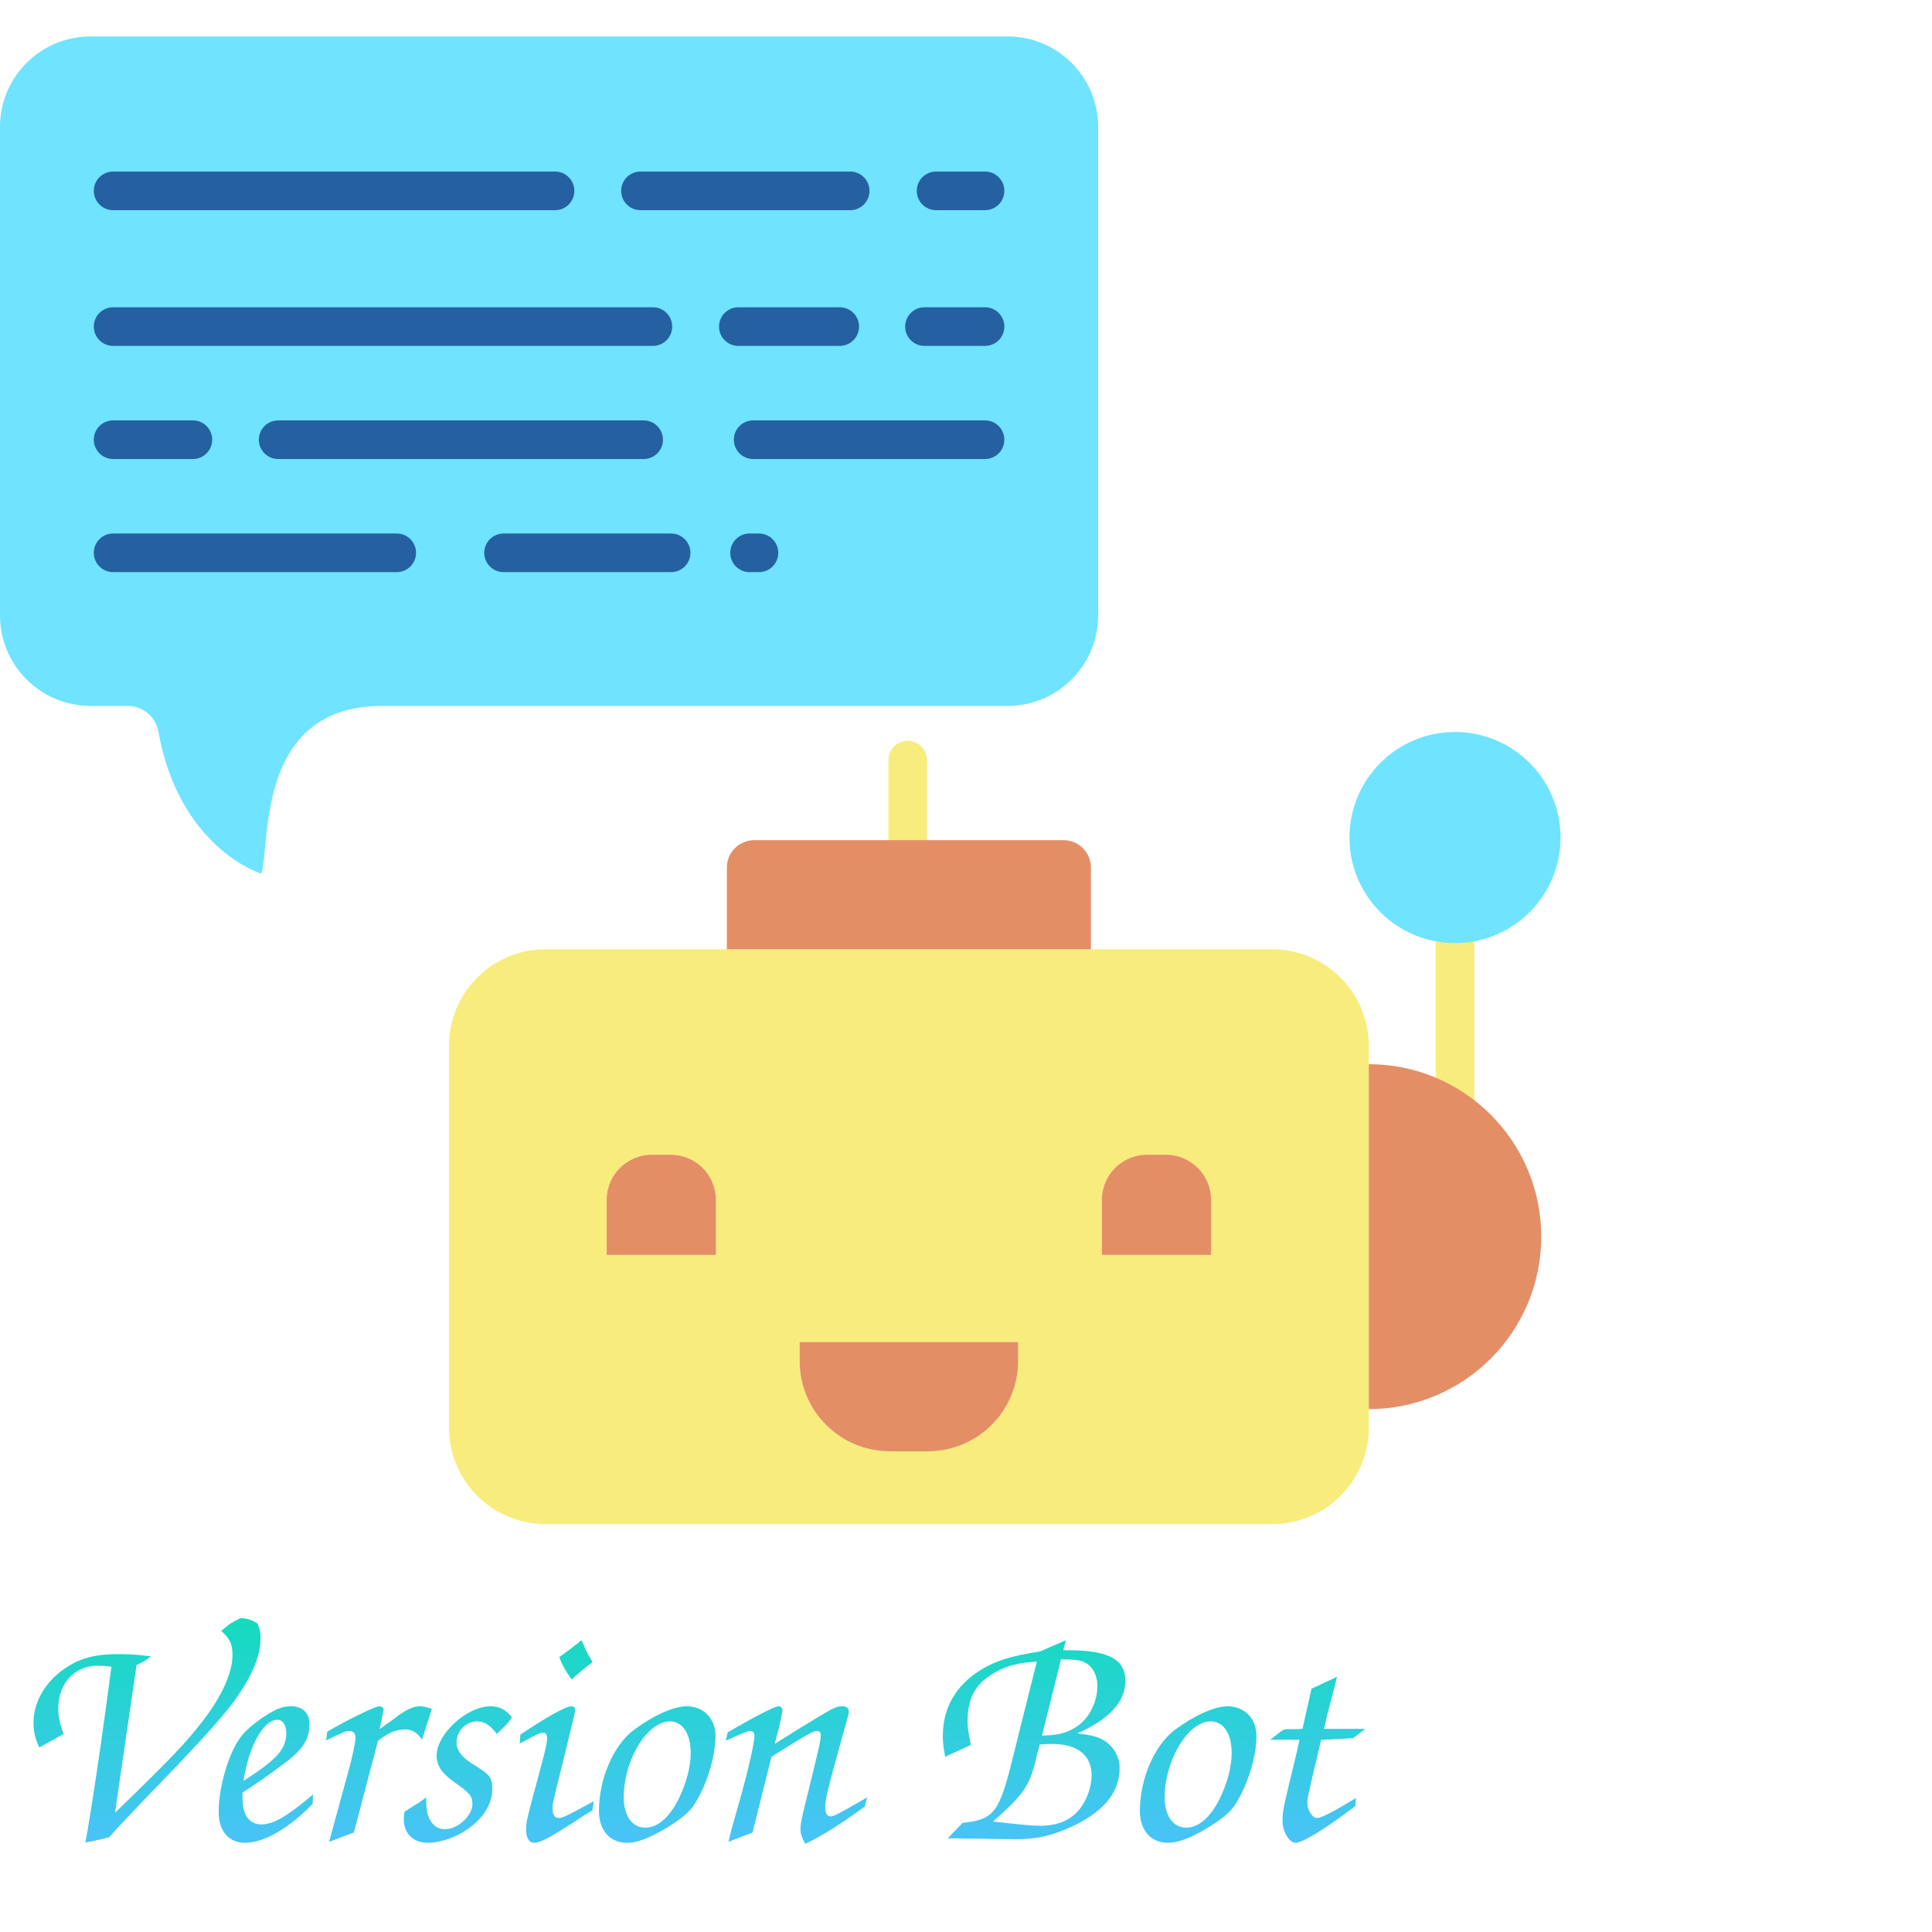
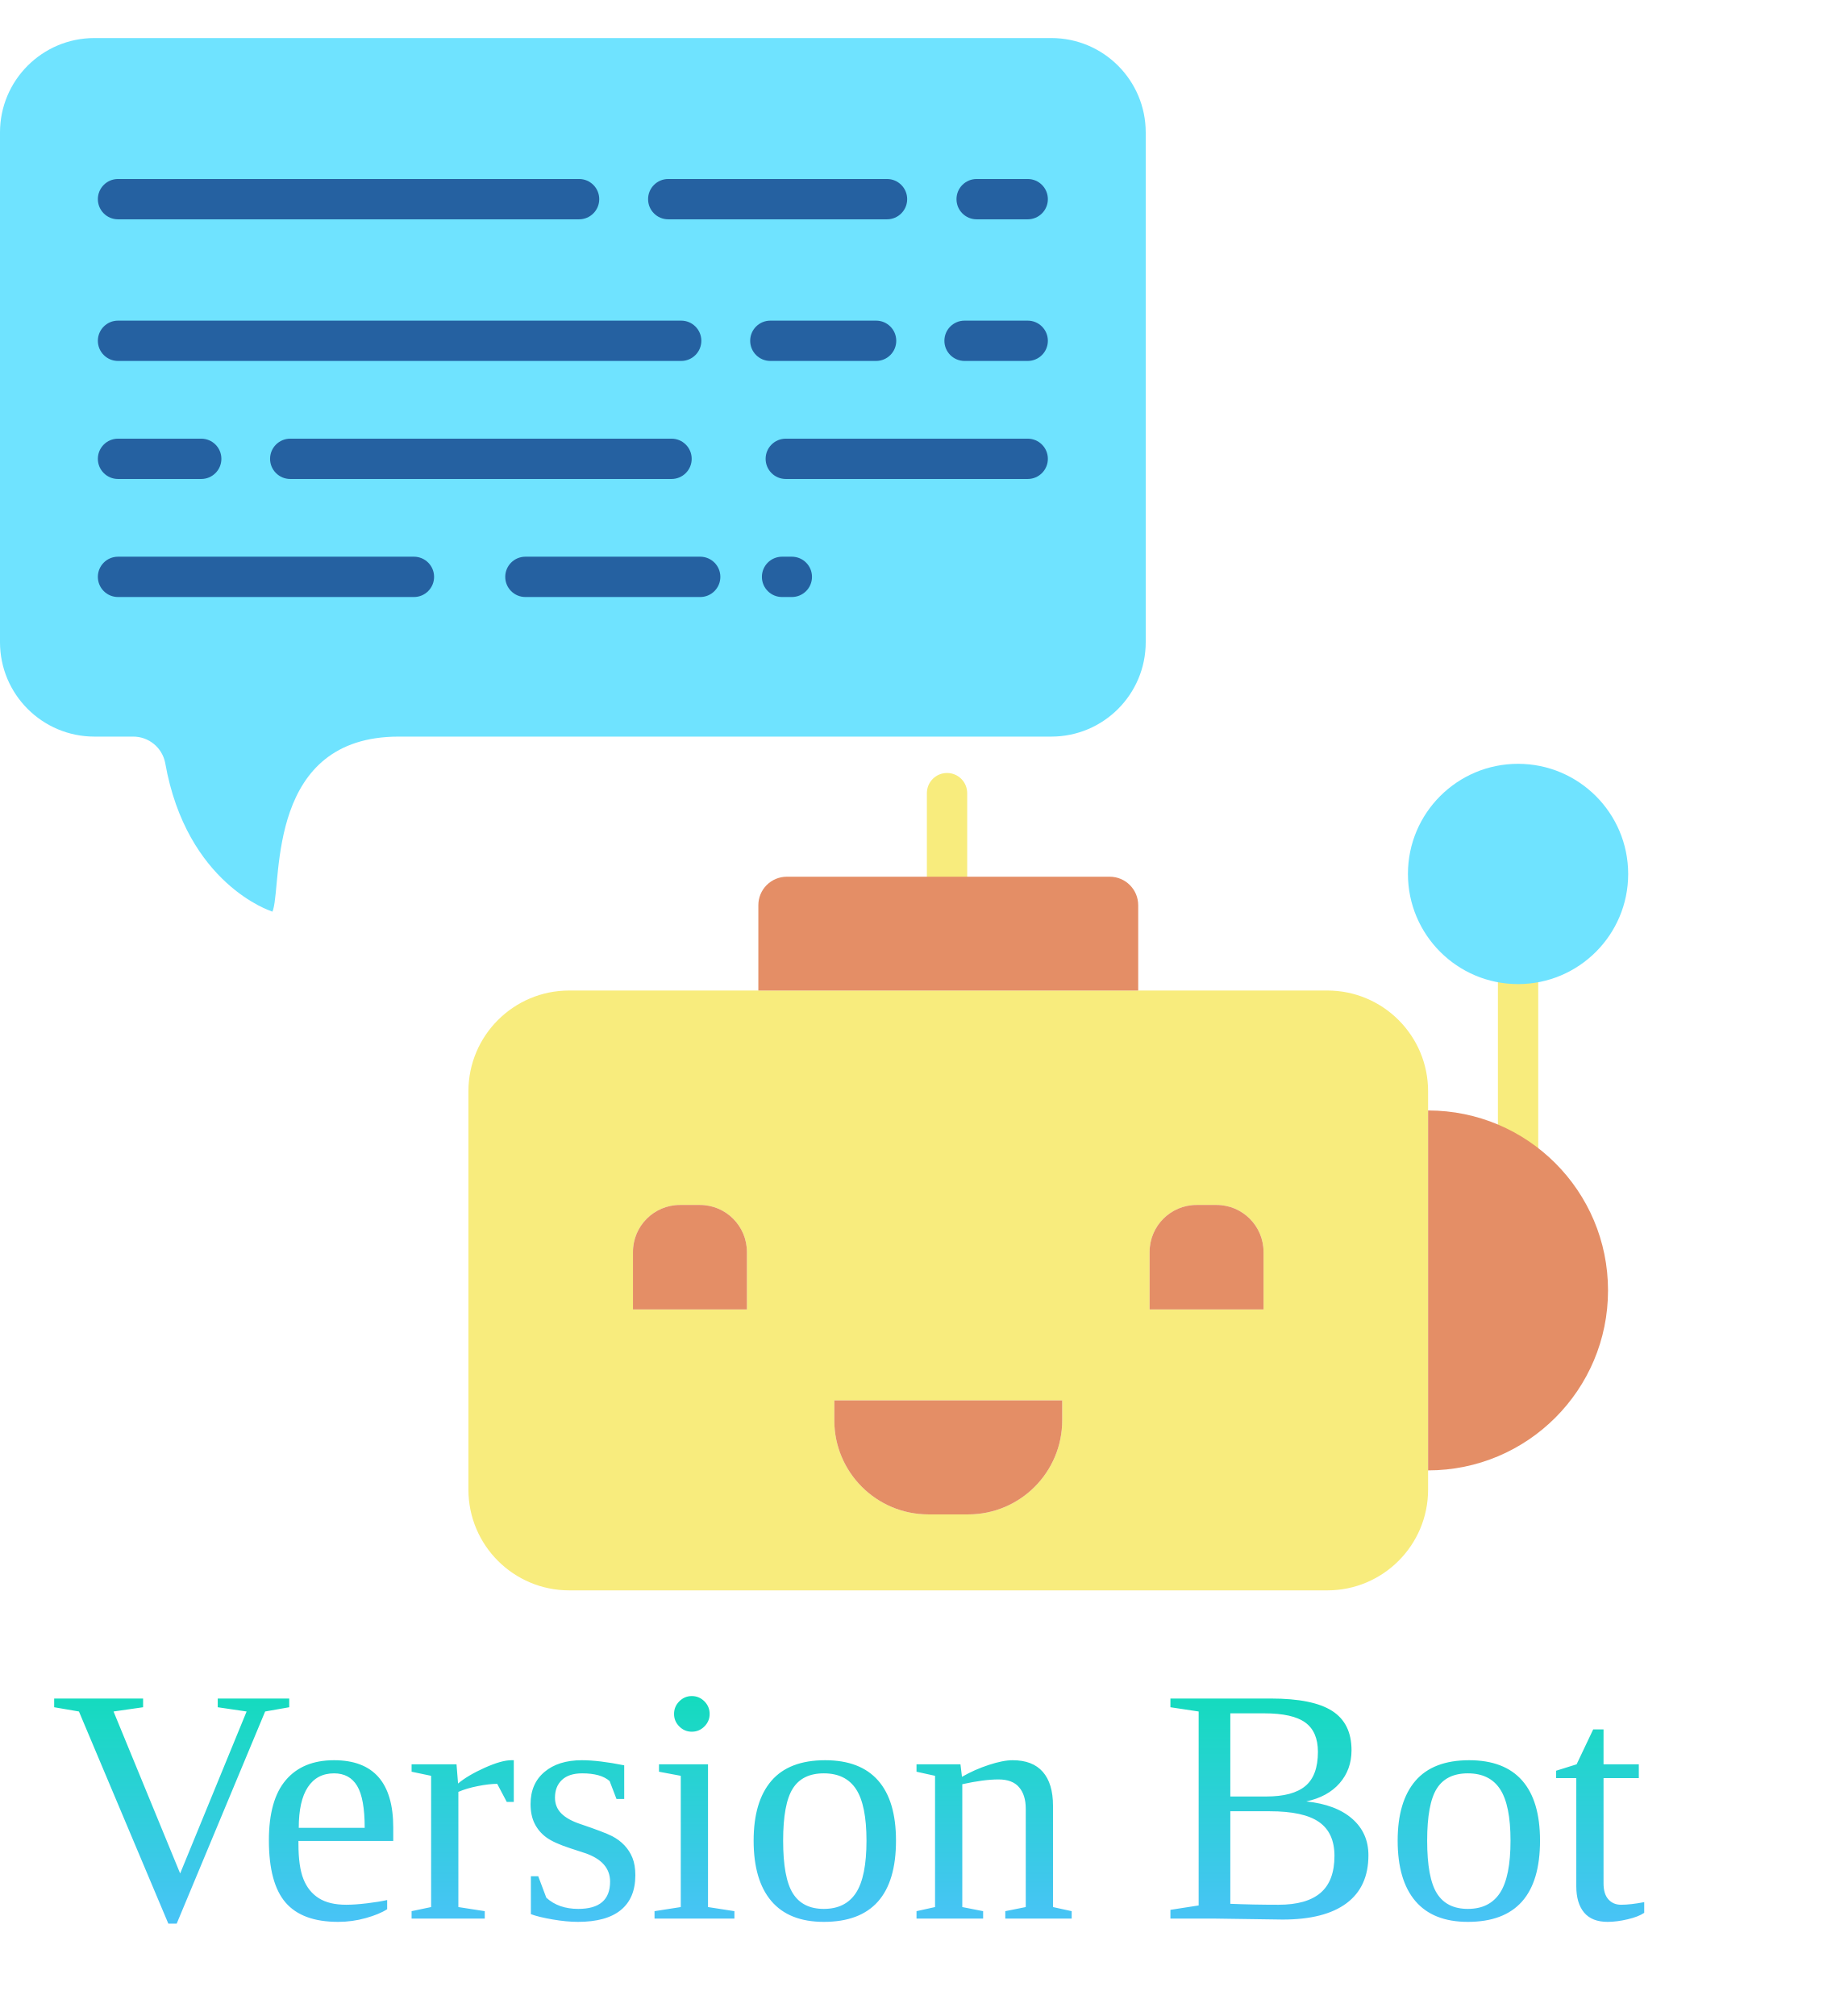
- <svg xmlns="http://www.w3.org/2000/svg" height="600pt" viewBox="0 -11 600 600" width="600pt">
+ <svg xmlns="http://www.w3.org/2000/svg" height="600pt" viewBox="0 -11 550 600" width="550pt">
  <defs>
    <linearGradient id="grad1" x1="0%" y1="100%" x2="0%" y2="0%">
      <stop offset="0%" style="stop-color:rgb(73,195,247);stop-opacity:1" />
      <stop offset="100%" style="stop-color:rgb(20,219,190);stop-opacity:1" />
    </linearGradient>
-     <style>
-             @font-face {
-              font-family: 'Audiowide';
-              src: url('./Audiowide-Regular.ttf') format('truetype');
-             }
-             .title { font-family: 'Audiowide', cursive ;font-size: 100px; }
-         </style>
+     <style>.title { font-size: 100px; }</style>
  </defs>
  <path d="m338.801 283.797h56.289c16.57 0 30 13.43 30 30v118.527c0 16.57-13.43 30-30 30h-225.66c-16.566 0-30-13.43-30-30v-118.527c0-16.57 13.434-30 30-30zm37.309 94.918v-17.102c0-7.73-6.266-14-14-14h-5.918c-7.734 0-14 6.27-14 14v17.102zm-59.93 33v-5.93h-67.84v5.93c.004 15.465 12.539 27.996 28 28h11.84c15.465 0 28-12.535 28-28zm-93.852-33v-17.102c0-7.73-6.266-14-14-14h-5.918c-7.73 0-14 6.27-14 14v17.102zm0 0" fill="#f8ec7d" />
  <path d="m376.109 361.613v17.102h-33.918v-17.102c0-7.73 6.266-14 14-14h5.918c7.734 0 14 6.27 14 14zm0 0" fill="#e48e66" />
  <path d="m341.039 28.426v151.688c.004 15.523-12.578 28.105-28.098 28.113h-194.262c-19.5 0-28.199 10.57-32.34 22.277-4.141 11.711-3.73 24.582-5.012 29.16-.168.609-.359.832-.539.531 0 0-25.238-7.98-31.617-44.141-.902-4.59-4.953-7.883-9.633-7.828h-11.438c-15.523-.008-28.102-12.59-28.102-28.113v-151.688c0-15.52 12.582-28.102 28.102-28.102h284.84c15.52 0 28.098 12.582 28.098 28.102zm0 0" fill="#6fe3ff" />
  <path d="m316.18 405.785v5.93c0 15.465-12.535 28-28 28h-11.84c-15.461-.004-27.996-12.535-28-28v-5.93zm0 0" fill="#e48e66" />
  <path d="m222.328 361.613v17.102h-33.918v-17.102c0-7.73 6.27-14 14-14h5.918c7.734 0 14 6.27 14 14zm0 0" fill="#e48e66" />
  <g fill="#2561a1">
    <path d="m305.91 131.555h-72.012c-3.312 0-6-2.688-6-6s2.688-6 6-6h72.012c3.312 0 6 2.688 6 6s-2.688 6-6 6zm0 0" />
    <path d="m199.891 131.555h-113.5c-3.312 0-6-2.688-6-6s2.688-6 6-6h113.5c3.312 0 6 2.688 6 6s-2.688 6-6 6zm0 0" />
    <path d="m59.898 131.555h-24.77c-3.312 0-6-2.688-6-6s2.688-6 6-6h24.77c3.316 0 6 2.688 6 6s-2.684 6-6 6zm0 0" />
    <path d="m305.91 96.426h-18.801c-3.312 0-6-2.688-6-6 0-3.316 2.688-6 6-6h18.801c3.312 0 6 2.684 6 6 0 3.312-2.688 6-6 6zm0 0" />
    <path d="m260.781 96.426h-31.48c-3.316 0-6-2.688-6-6 0-3.316 2.684-6 6-6h31.48c3.312 0 6 2.684 6 6 0 3.312-2.688 6-6 6zm0 0" />
    <path d="m202.762 96.426h-167.633c-3.312 0-6-2.688-6-6 0-3.316 2.688-6 6-6h167.633c3.312 0 6 2.684 6 6 0 3.312-2.688 6-6 6zm0 0" />
    <path d="m305.91 54.273h-15.199c-3.316 0-6-2.684-6-6 0-3.312 2.684-6 6-6h15.199c3.312 0 6 2.688 6 6 0 3.316-2.688 6-6 6zm0 0" />
    <path d="m264.031 54.273h-65.121c-3.312 0-6-2.684-6-6 0-3.312 2.688-6 6-6h65.121c3.312 0 6 2.688 6 6 0 3.316-2.688 6-6 6zm0 0" />
    <path d="m172.371 54.273h-137.242c-3.312 0-6-2.684-6-6 0-3.312 2.688-6 6-6h137.242c3.312 0 6 2.688 6 6 0 3.316-2.688 6-6 6zm0 0" />
    <path d="m235.699 166.684h-2.91c-3.312 0-6-2.684-6-6 0-3.312 2.688-6 6-6h2.91c3.316 0 6 2.688 6 6 0 3.316-2.684 6-6 6zm0 0" />
    <path d="m208.422 166.684h-52.031c-3.312 0-6-2.684-6-6 0-3.312 2.688-6 6-6h52.031c3.312 0 6 2.688 6 6 0 3.316-2.688 6-6 6zm0 0" />
    <path d="m123.211 166.684h-88.082c-3.312 0-6-2.684-6-6 0-3.312 2.688-6 6-6h88.082c3.312 0 6 2.688 6 6 0 3.316-2.688 6-6 6zm0 0" />
  </g>
  <path d="m445.871 280.094h12v52.543h-12zm0 0" fill="#f8ec7d" />
  <path d="m281.898 255.926c-3.312 0-6-2.688-6-6v-24.871c0-3.312 2.688-6 6-6 3.316 0 6 2.688 6 6v24.871c0 3.312-2.684 6-6 6zm0 0" fill="#f8ec7d" />
  <path d="m451.871 216.324c-18.105 0-32.781 14.676-32.781 32.781 0 18.102 14.676 32.781 32.781 32.781 18.102 0 32.777-14.68 32.777-32.781-.02-18.098-14.684-32.762-32.777-32.781zm0 0" fill="#6fe3ff" />
  <path d="m338.801 258.414v25.383h-113.07v-25.383c-.004-2.25.891-4.41 2.48-6 1.59-1.594 3.75-2.488 6-2.488h96.109c4.688.004 8.48 3.805 8.48 8.488zm0 0" fill="#e48e66" />
  <path d="m425.09 319.496c29.582 0 53.559 23.98 53.559 53.559 0 29.582-23.977 53.559-53.559 53.559zm0 0" fill="#e48e66" />
-   <text y="560" class="title" fill="url(#grad1)">Version Bot</text>
+   <text x="15" y="560" class="title" fill="url(#grad1)">Version Bot</text>
</svg>
